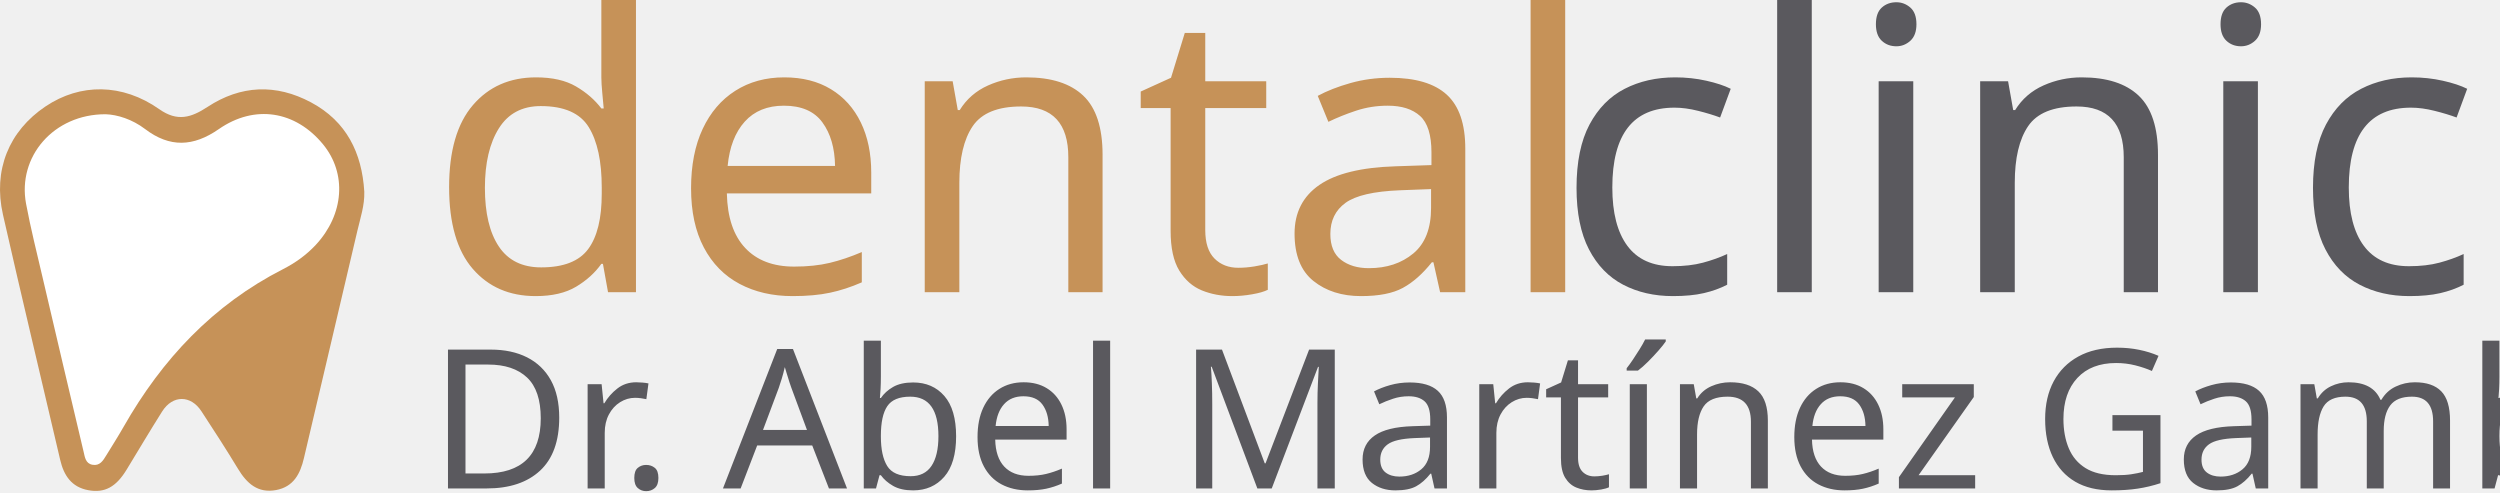
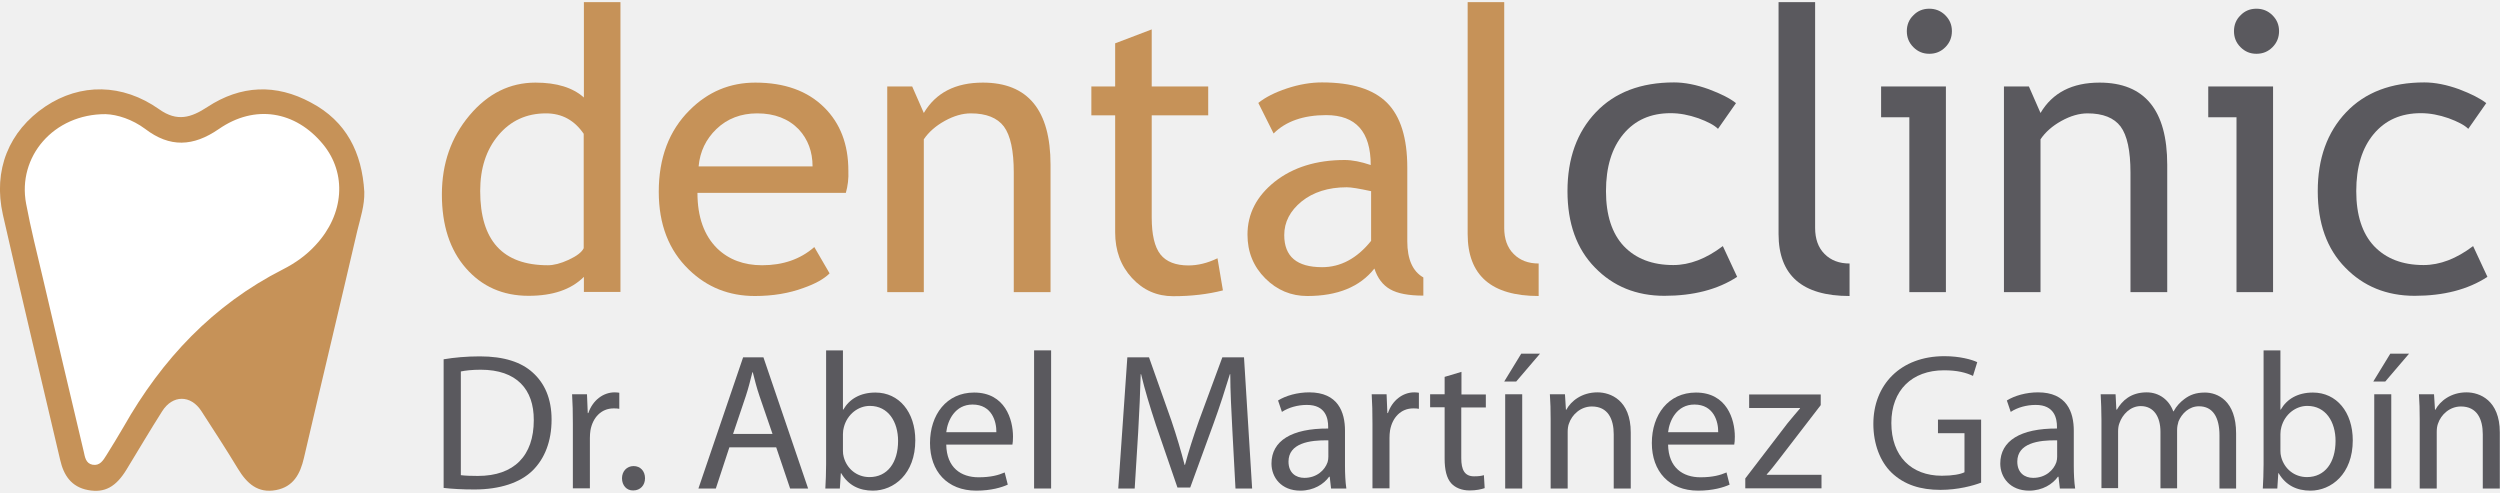
- <svg xmlns="http://www.w3.org/2000/svg" version="1.1" id="Layer_1" x="0px" y="0px" viewBox="0 0 1292.23 254.58" style="enable-background:new 0 0 1292.23 254.58;" xml:space="preserve">
+ <svg xmlns="http://www.w3.org/2000/svg" version="1.1" id="Layer_1" x="0px" y="0px" viewBox="0 0 1292.2 254.6" style="enable-background:new 0 0 1292.2 254.6;" xml:space="preserve">
  <style type="text/css">
- 	.st0{fill:#C69258;}
- 	.st1{font-family:'TrebuchetMS';}
- 	.st2{font-size:203.351px;}
- 	.st3{fill:#5A595E;}
- 	.st4{font-family:'MyriadPro-Regular';}
- 	.st5{font-size:100.52px;}
- 	.st6{fill:#FFFFFF;}
+ 	.st0{enable-background:new    ;}
+ 	.st1{fill:#C69258;}
+ 	.st2{fill:#5A595E;}
+ 	.st3{fill:#FFFFFF;}
</style>
-   <text transform="matrix(1 0 0 1 220.9575 151.021)" class="st0 st1 st2">dental</text>
-   <text transform="matrix(1 0 0 1 803.7065 151.021)" class="st3 st1 st2">clinic</text>
-   <text transform="matrix(1 0 0 1 221.8091 252.4712)" class="st3 st4 st5">Dr. Abel Martínez Gambín</text>
+   <g class="st0">
+     <path class="st1" d="M301.8,150.9v-7.8c-6.6,6.6-16.1,9.8-28.6,9.8c-13.3,0-24.1-4.8-32.4-14.3c-8.3-9.5-12.4-22.2-12.4-38.1   c0-16,4.8-29.6,14.3-40.9c9.5-11.3,20.9-16.9,34.1-16.9c11,0,19.3,2.6,25,7.7V1.1h18.9v149.8H301.8z M301.8,69.3   c-4.8-7.1-11.3-10.7-19.6-10.7c-10.1,0-18.3,3.8-24.6,11.3s-9.4,17.1-9.4,28.8c0,25.6,11.6,38.4,35,38.4c3,0,6.6-0.9,10.7-2.8   s6.8-3.9,7.8-6V69.3z" />
+     <path class="st1" d="M437.2,99.7h-76.7c0,12.4,3.4,22,10.2,28.7c6,5.8,13.8,8.7,23.2,8.7c10.8,0,19.8-3.1,27-9.4l7.9,13.6   c-2.9,2.9-7.4,5.4-13.4,7.5c-7.5,2.8-16,4.2-25.2,4.2c-13.4,0-24.7-4.5-34.1-13.6c-10.4-10-15.6-23.4-15.6-40.3   c0-17.5,5.3-31.6,16-42.2c9.5-9.5,20.8-14.2,33.9-14.2c15.2,0,27,4.3,35.6,12.8c8.3,8.2,12.5,19.1,12.5,32.7   C438.7,92.3,438.2,96.2,437.2,99.7z M391.4,58.6c-8.4,0-15.5,2.7-21.1,8.1c-5.4,5.2-8.5,11.6-9.2,19.3h58.9c0-7.6-2.4-14-7.1-19.1   C407.6,61.4,400.4,58.6,391.4,58.6z" />
+     <path class="st1" d="M524,151V89.2c0-11.3-1.7-19.2-5.1-23.8c-3.4-4.5-9.1-6.8-17.1-6.8c-4.3,0-8.8,1.3-13.5,3.9   c-4.7,2.6-8.3,5.8-10.8,9.5v79h-18.9V44.7h12.9l6,13.7c6.2-10.5,16.4-15.7,30.5-15.7c23.3,0,35,14.2,35,42.5V151H524z" />
+     <path class="st1" d="M576.4,59.6h-12.3V44.7h12.3V22.4l18.9-7.2v29.5h29.2v14.9h-29.2v52.8c0,8.9,1.5,15.3,4.5,19.1   c3,3.8,7.9,5.7,14.5,5.7c4.8,0,9.8-1.2,15-3.7l2.8,16.6c-7.8,2-16.4,3-25.7,3c-8.4,0-15.5-3.1-21.3-9.4c-5.8-6.3-8.7-14.1-8.7-23.7   V59.6z" />
+     <path class="st1" d="M710.4,138.8c-7.5,9.5-19.1,14.2-34.7,14.2c-8.3,0-15.6-3-21.7-9.1s-9.2-13.6-9.2-22.6   c0-10.8,4.7-19.9,14.1-27.4c9.4-7.4,21.5-11.2,36.1-11.2c4,0,8.5,0.9,13.5,2.6c0-17.2-7.7-25.8-23-25.8c-11.8,0-20.9,3.2-27.2,9.5   l-7.9-15.8c3.6-2.9,8.5-5.4,14.8-7.5c6.3-2.1,12.4-3.1,18.1-3.1c15.4,0,26.6,3.5,33.6,10.5c7,7,10.5,18.2,10.5,33.5v38.1   c0,9.3,2.8,15.6,8.3,18.7v9.4c-7.7,0-13.4-1.1-17.2-3.3C714.8,147.4,712,143.8,710.4,138.8z M708.6,98.8c-6-1.3-10.1-2-12.5-2   c-9.5,0-17.3,2.5-23.3,7.3c-6,4.9-9,10.7-9,17.4c0,11.1,6.5,16.6,19.6,16.6c9.5,0,18-4.5,25.3-13.6V98.8z" />
+     <path class="st1" d="M758.6,120.9V1.1h18.9v116.7c0,5.7,1.6,10.2,4.9,13.5c3.3,3.3,7.6,4.9,12.9,4.9V153   C770.8,153,758.6,142.3,758.6,120.9z" />
+   </g>
+   <g class="st0">
+     <path class="st2" d="M897.3,53.3L888,66.6c-1.9-1.9-5.3-3.7-10.2-5.5c-4.9-1.7-9.6-2.6-14.3-2.6c-10.3,0-18.4,3.6-24.4,10.8   c-6,7.2-9,17-9,29.5c0,12.4,3.1,21.9,9.2,28.4c6.2,6.5,14.7,9.8,25.6,9.8c8.5,0,17-3.3,25.6-9.8l7.4,15.9   c-10.1,6.6-22.7,9.8-37.6,9.8c-14.5,0-26.5-4.9-35.9-14.6c-9.5-9.7-14.2-22.9-14.2-39.5c0-16.9,4.9-30.5,14.7-40.8   c9.8-10.3,23.3-15.4,40.4-15.4c5.5,0,11.5,1.2,17.9,3.5C889.6,48.5,894.3,50.9,897.3,53.3z" />
+     <path class="st2" d="M919.3,120.9V1.1h18.9v116.7c0,5.7,1.6,10.2,4.9,13.5c3.3,3.3,7.6,4.9,12.9,4.9V153   C931.5,153,919.3,142.3,919.3,120.9z" />
+     <path class="st2" d="M986.9,151V60.6h-14.6V44.7h33.5V151H986.9z M997.2,4.5c3.2,0,6,1.1,8.3,3.4c2.3,2.3,3.4,5,3.4,8.2   c0,3.2-1.1,6-3.4,8.3c-2.3,2.3-5,3.4-8.3,3.4c-3.2,0-5.9-1.1-8.2-3.4c-2.3-2.3-3.4-5-3.4-8.3c0-3.2,1.1-6,3.4-8.2   C991.2,5.6,994,4.5,997.2,4.5z" />
+     <path class="st2" d="M1101.2,151V89.2c0-11.3-1.7-19.2-5.1-23.8c-3.4-4.5-9.1-6.8-17.1-6.8c-4.3,0-8.8,1.3-13.5,3.9   c-4.7,2.6-8.3,5.8-10.8,9.5v79h-18.9V44.7h12.9l6,13.7c6.2-10.5,16.4-15.7,30.5-15.7c23.3,0,35,14.2,35,42.5V151H1101.2z" />
+     <path class="st2" d="M1156,151V60.6h-14.6V44.7h33.5V151H1156z M1166.3,4.5c3.2,0,6,1.1,8.3,3.4c2.3,2.3,3.4,5,3.4,8.2   c0,3.2-1.1,6-3.4,8.3c-2.3,2.3-5,3.4-8.3,3.4c-3.2,0-5.9-1.1-8.2-3.4c-2.3-2.3-3.4-5-3.4-8.3c0-3.2,1.1-6,3.4-8.2   C1160.3,5.6,1163.1,4.5,1166.3,4.5z" />
+     <path class="st2" d="M1285.1,53.3l-9.3,13.3c-1.9-1.9-5.3-3.7-10.2-5.5c-4.9-1.7-9.6-2.6-14.3-2.6c-10.3,0-18.4,3.6-24.4,10.8   c-6,7.2-9,17-9,29.5c0,12.4,3.1,21.9,9.2,28.4c6.2,6.5,14.7,9.8,25.6,9.8c8.5,0,17-3.3,25.6-9.8l7.4,15.9   c-10.1,6.6-22.7,9.8-37.6,9.8c-14.5,0-26.5-4.9-35.9-14.6c-9.5-9.7-14.2-22.9-14.2-39.5c0-16.9,4.9-30.5,14.7-40.8   c9.8-10.3,23.3-15.4,40.4-15.4c5.5,0,11.5,1.2,17.9,3.5C1277.3,48.5,1282,50.9,1285.1,53.3z" />
+   </g>
+   <g class="st0">
+     <path class="st2" d="M229.4,185.7c5.3-0.9,11.7-1.5,18.6-1.5c12.6,0,21.5,3,27.4,8.4c6.1,5.5,9.7,13.4,9.7,24.3   c0,11.1-3.5,20.1-9.8,26.3c-6.4,6.3-16.9,9.8-30.1,9.8c-6.3,0-11.5-0.3-15.9-0.8V185.7z M238.2,245.6c2.2,0.3,5.4,0.4,8.8,0.4   c18.8,0,28.9-10.5,28.9-28.8c0.1-16-8.9-26.1-27.4-26.1c-4.5,0-7.9,0.4-10.3,0.9V245.6z" />
+     <path class="st2" d="M296.1,219c0-5.7-0.1-10.7-0.4-15.2h7.7l0.4,9.7h0.3c2.2-6.5,7.6-10.7,13.6-10.7c0.9,0,1.6,0.1,2.4,0.2v8.3   c-0.9-0.2-1.8-0.2-3-0.2c-6.2,0-10.7,4.6-11.9,11.3c-0.2,1.2-0.3,2.7-0.3,4.1v25.9h-8.8V219z" />
+     <path class="st2" d="M321.5,247.2c0-3.6,2.5-6.3,6-6.3s5.9,2.6,5.9,6.3c0,3.6-2.4,6.3-6.1,6.3C323.9,253.6,321.5,250.9,321.5,247.2   z" />
+     <path class="st2" d="M377,231.2l-7,21.3h-9l23.1-67.8h10.5l23.1,67.8h-9.3l-7.2-21.3H377z M399.3,224.3l-6.7-19.5   c-1.5-4.4-2.5-8.4-3.5-12.4h-0.2c-1,3.9-2,8.1-3.4,12.3l-6.6,19.6H399.3z" />
+     <path class="st2" d="M427,181.1h8.7v30.6h0.2c3.1-5.4,8.7-8.8,16.6-8.8c12.2,0,20.6,10.1,20.6,24.7c0,17.4-11.1,26-21.9,26   c-7,0-12.7-2.7-16.4-9h-0.2l-0.5,7.9h-7.5c0.2-3.3,0.4-8.2,0.4-12.6V181.1z M435.7,233c0,1.1,0.1,2.2,0.4,3.2   c1.6,6.1,6.8,10.4,13.3,10.4c9.3,0,14.8-7.5,14.8-18.7c0-9.8-5-18.1-14.6-18.1c-5.9,0-11.6,4.2-13.4,10.9c-0.3,1.1-0.5,2.3-0.5,3.7   V233z" />
+     <path class="st2" d="M489.1,229.8c0.2,12,7.7,16.9,16.7,16.9c6.3,0,10.3-1.1,13.5-2.5l1.6,6.3c-3.1,1.4-8.5,3.1-16.3,3.1   c-15,0-23.9-10-23.9-24.6c0-14.7,8.6-26.1,22.8-26.1c16,0,20.1,13.9,20.1,22.8c0,1.8-0.1,3.1-0.3,4.1H489.1z M515,223.4   c0.1-5.5-2.3-14.3-12.3-14.3c-9,0-12.9,8.1-13.6,14.3H515z" />
+     <path class="st2" d="M534.5,181.1h8.8v71.4h-8.8V181.1z" />
+     <path class="st2" d="M637,222.7c-0.5-9.4-1.1-20.9-1.1-29.3h-0.2c-2.4,7.8-5.1,16.4-8.5,25.7l-12,32.9h-6.6l-11.1-32.3   c-3.2-9.7-5.8-18.3-7.7-26.3h-0.2c-0.2,8.4-0.7,19.7-1.3,30l-1.8,29.1H578l4.7-67.8h11.2l11.6,32.8c2.8,8.3,5,15.8,6.8,22.8h0.2   c1.8-6.8,4.2-14.3,7.2-22.8l12.1-32.8H643l4.2,67.8h-8.6L637,222.7z" />
+     <path class="st2" d="M695.2,240.8c0,4.2,0.2,8.3,0.7,11.7h-7.9l-0.7-6.1h-0.3c-2.7,3.8-7.9,7.2-14.9,7.2c-9.9,0-14.9-6.9-14.9-14   c0-11.8,10.5-18.2,29.3-18.1v-1c0-3.9-1.1-11.3-11.1-11.2c-4.6,0-9.3,1.3-12.8,3.6l-2-5.9c4-2.5,10-4.2,16.1-4.2   c14.9,0,18.5,10.2,18.5,19.8V240.8z M686.6,227.6c-9.7-0.2-20.6,1.5-20.6,11c0,5.8,3.8,8.4,8.2,8.4c6.4,0,10.6-4,12-8.1   c0.3-1,0.4-2,0.4-2.8V227.6z" />
+     <path class="st2" d="M709.4,219c0-5.7-0.1-10.7-0.4-15.2h7.7l0.4,9.7h0.3c2.2-6.5,7.6-10.7,13.6-10.7c0.9,0,1.6,0.1,2.4,0.2v8.3   c-0.9-0.2-1.8-0.2-3-0.2c-6.2,0-10.7,4.6-11.9,11.3c-0.2,1.2-0.3,2.7-0.3,4.1v25.9h-8.8V219z" />
+     <path class="st2" d="M755.4,192.2v11.7H768v6.7h-12.7v26.2c0,6,1.7,9.4,6.6,9.4c2.4,0,3.8-0.2,5.1-0.6l0.4,6.7   c-1.7,0.6-4.4,1.2-7.8,1.2c-4.1,0-7.4-1.4-9.5-3.7c-2.4-2.7-3.4-7-3.4-12.8v-26.5h-7.5v-6.7h7.5v-9L755.4,192.2z" />
+     <path class="st2" d="M796,182.8l-12.3,14.4h-6.2l8.8-14.4H796z M778,252.5v-48.7h8.8v48.7H778z" />
+     <path class="st2" d="M801.5,217c0-5.1-0.1-9.1-0.4-13.2h7.8l0.5,8h0.2c2.4-4.5,8-9,16.1-9c6.7,0,17.2,4,17.2,20.7v29h-8.8v-28   c0-7.8-2.9-14.4-11.3-14.4c-5.7,0-10.3,4.1-11.9,9c-0.4,1.1-0.6,2.6-0.6,4.1v29.3h-8.8V217z" />
+     <path class="st2" d="M862.2,229.8c0.2,12,7.7,16.9,16.7,16.9c6.3,0,10.3-1.1,13.5-2.5l1.6,6.3c-3.1,1.4-8.5,3.1-16.3,3.1   c-15,0-23.9-10-23.9-24.6c0-14.7,8.6-26.1,22.8-26.1c16,0,20.1,13.9,20.1,22.8c0,1.8-0.1,3.1-0.3,4.1H862.2z M888.1,223.4   c0.1-5.5-2.3-14.3-12.3-14.3c-9,0-12.9,8.1-13.6,14.3H888.1z" />
+     <path class="st2" d="M902.1,247.3l21.9-28.6c2.2-2.7,4.2-5,6.4-7.6v-0.2h-26.3v-7h37v5.5l-21.7,28.2c-2.1,2.7-4,5.2-6.2,7.6v0.2   h28.3v7h-39.4V247.3z" />
+     <path class="st2" d="M1023.9,249.5c-3.9,1.5-11.8,3.7-20.9,3.7c-10.3,0-18.7-2.6-25.3-8.9c-5.8-5.6-9.4-14.7-9.4-25.2   c0-20.2,14-35,36.7-35c7.8,0,14.1,1.7,17,3.1l-2.2,7.1c-3.6-1.7-8.1-2.9-15-2.9c-16.5,0-27.2,10.3-27.2,27.2   c0,17.2,10.3,27.3,26.1,27.3c5.7,0,9.7-0.8,11.7-1.8v-20.2h-13.7v-7h22.3V249.5z" />
+     <path class="st2" d="M1071.9,240.8c0,4.2,0.2,8.3,0.7,11.7h-7.9l-0.7-6.1h-0.3c-2.7,3.8-7.9,7.2-14.9,7.2c-9.9,0-14.9-6.9-14.9-14   c0-11.8,10.5-18.2,29.3-18.1v-1c0-3.9-1.1-11.3-11.1-11.2c-4.6,0-9.3,1.3-12.8,3.6l-2-5.9c4-2.5,10-4.2,16.1-4.2   c14.9,0,18.5,10.2,18.5,19.8V240.8z M1063.3,227.6c-9.7-0.2-20.6,1.5-20.6,11c0,5.8,3.8,8.4,8.2,8.4c6.4,0,10.6-4,12-8.1   c0.3-1,0.4-2,0.4-2.8V227.6z" />
+     <path class="st2" d="M1086.2,217c0-5.1-0.2-9.1-0.4-13.2h7.7l0.4,7.9h0.3c2.7-4.6,7.2-8.9,15.4-8.9c6.5,0,11.6,4,13.7,9.8h0.2   c1.5-2.8,3.5-4.8,5.5-6.3c2.9-2.2,6-3.4,10.7-3.4c6.5,0,16.1,4.2,16.1,21.1v28.5h-8.6V225c0-9.4-3.5-15-10.6-15   c-5.1,0-8.9,3.7-10.6,7.9c-0.4,1.3-0.7,2.8-0.7,4.4v30.1h-8.6v-29.2c0-7.7-3.4-13.3-10.2-13.3c-5.4,0-9.5,4.4-11,8.8   c-0.5,1.2-0.7,2.8-0.7,4.3v29.3h-8.6V217z" />
+     <path class="st2" d="M1170,181.1h8.7v30.6h0.2c3.1-5.4,8.7-8.8,16.6-8.8c12.2,0,20.6,10.1,20.6,24.7c0,17.4-11.1,26-21.9,26   c-7,0-12.7-2.7-16.4-9h-0.2l-0.5,7.9h-7.5c0.2-3.3,0.4-8.2,0.4-12.6V181.1z M1178.7,233c0,1.1,0.1,2.2,0.4,3.2   c1.6,6.1,6.8,10.4,13.3,10.4c9.3,0,14.8-7.5,14.8-18.7c0-9.8-5-18.1-14.6-18.1c-5.9,0-11.6,4.2-13.4,10.9c-0.3,1.1-0.5,2.3-0.5,3.7   V233z" />
+     <path class="st2" d="M1245.2,182.8l-12.3,14.4h-6.2l8.8-14.4H1245.2z M1227.2,252.5v-48.7h8.8v48.7H1227.2z" />
+     <path class="st2" d="M1250.7,217c0-5.1-0.1-9.1-0.4-13.2h7.8l0.5,8h0.2c2.4-4.5,8-9,16.1-9c6.7,0,17.2,4,17.2,20.7v29h-8.8v-28   c0-7.8-2.9-14.4-11.3-14.4c-5.7,0-10.3,4.1-11.9,9c-0.4,1.1-0.6,2.6-0.6,4.1v29.3h-8.8V217z" />
+   </g>
  <g>
-     <path class="st0" d="M188.3,99.08c0.22,6.99-2.01,13.51-3.55,20.09c-9.11,39.2-18.49,78.34-27.63,117.54   c-1.92,8.22-5.37,14.9-14.39,16.59c-9.43,1.77-15.13-3.4-19.7-10.96c-6.08-10.06-12.49-19.93-18.92-29.77   c-5.54-8.48-14.87-8.46-20.28,0.09c-6.28,9.94-12.27,20.07-18.39,30.11c-5.47,8.97-11.32,12.19-19.88,10.59   c-8.6-1.61-12.57-7.6-14.44-15.63c-9.85-42.24-19.99-84.42-29.58-126.73C-3.7,87.9,4.63,67.69,23.53,55.01   C41.49,42.96,63.22,43,82.36,56.46c9.34,6.57,16.48,4.34,24.9-1.19c17.18-11.28,35.36-12.06,53.52-2.35   C179.09,62.72,187.08,78.98,188.3,99.08z" />
-     <path class="st6" d="M54.6,59.05c-26.93-0.07-45.66,22-41.13,46.25c2.4,12.83,5.6,25.51,8.57,38.23   c7.01,30.02,14.08,60.03,21.19,90.03c0.64,2.72,0.99,6.01,4.53,6.67c3.84,0.72,5.54-2.18,7.2-4.9c3-4.9,6.1-9.75,8.94-14.74   c19.85-34.85,46.25-63.03,82.37-81.45c6.29-3.21,12.07-7.32,16.94-12.55c14.67-15.78,16.17-36.97,3.71-52.06   c-14.24-17.25-35.25-20.69-53.84-7.78c-13.15,9.12-25.31,9.67-38.11-0.07C68.37,61.66,60.66,59.25,54.6,59.05z" />
+     <path class="st1" d="M188.3,99.1c0.2,7-2,13.5-3.6,20.1c-9.1,39.2-18.5,78.3-27.6,117.5c-1.9,8.2-5.4,14.9-14.4,16.6   c-9.4,1.8-15.1-3.4-19.7-11c-6.1-10.1-12.5-19.9-18.9-29.8c-5.5-8.5-14.9-8.5-20.3,0.1c-6.3,9.9-12.3,20.1-18.4,30.1   c-5.5,9-11.3,12.2-19.9,10.6c-8.6-1.6-12.6-7.6-14.4-15.6c-9.9-42.2-20-84.4-29.6-126.7c-5.2-23.1,3.1-43.3,22-56   c18-12,39.7-12,58.8,1.5c9.3,6.6,16.5,4.3,24.9-1.2c17.2-11.3,35.4-12.1,53.5-2.3C179.1,62.7,187.1,79,188.3,99.1z" />
+     <path class="st3" d="M54.6,59c-26.9-0.1-45.7,22-41.1,46.3c2.4,12.8,5.6,25.5,8.6,38.2c7,30,14.1,60,21.2,90c0.6,2.7,1,6,4.5,6.7   c3.8,0.7,5.5-2.2,7.2-4.9c3-4.9,6.1-9.8,8.9-14.7c19.8-34.9,46.2-63,82.4-81.4c6.3-3.2,12.1-7.3,16.9-12.6   c14.7-15.8,16.2-37,3.7-52.1c-14.2-17.2-35.2-20.7-53.8-7.8c-13.2,9.1-25.3,9.7-38.1-0.1C68.4,61.7,60.7,59.2,54.6,59z" />
  </g>
</svg>
